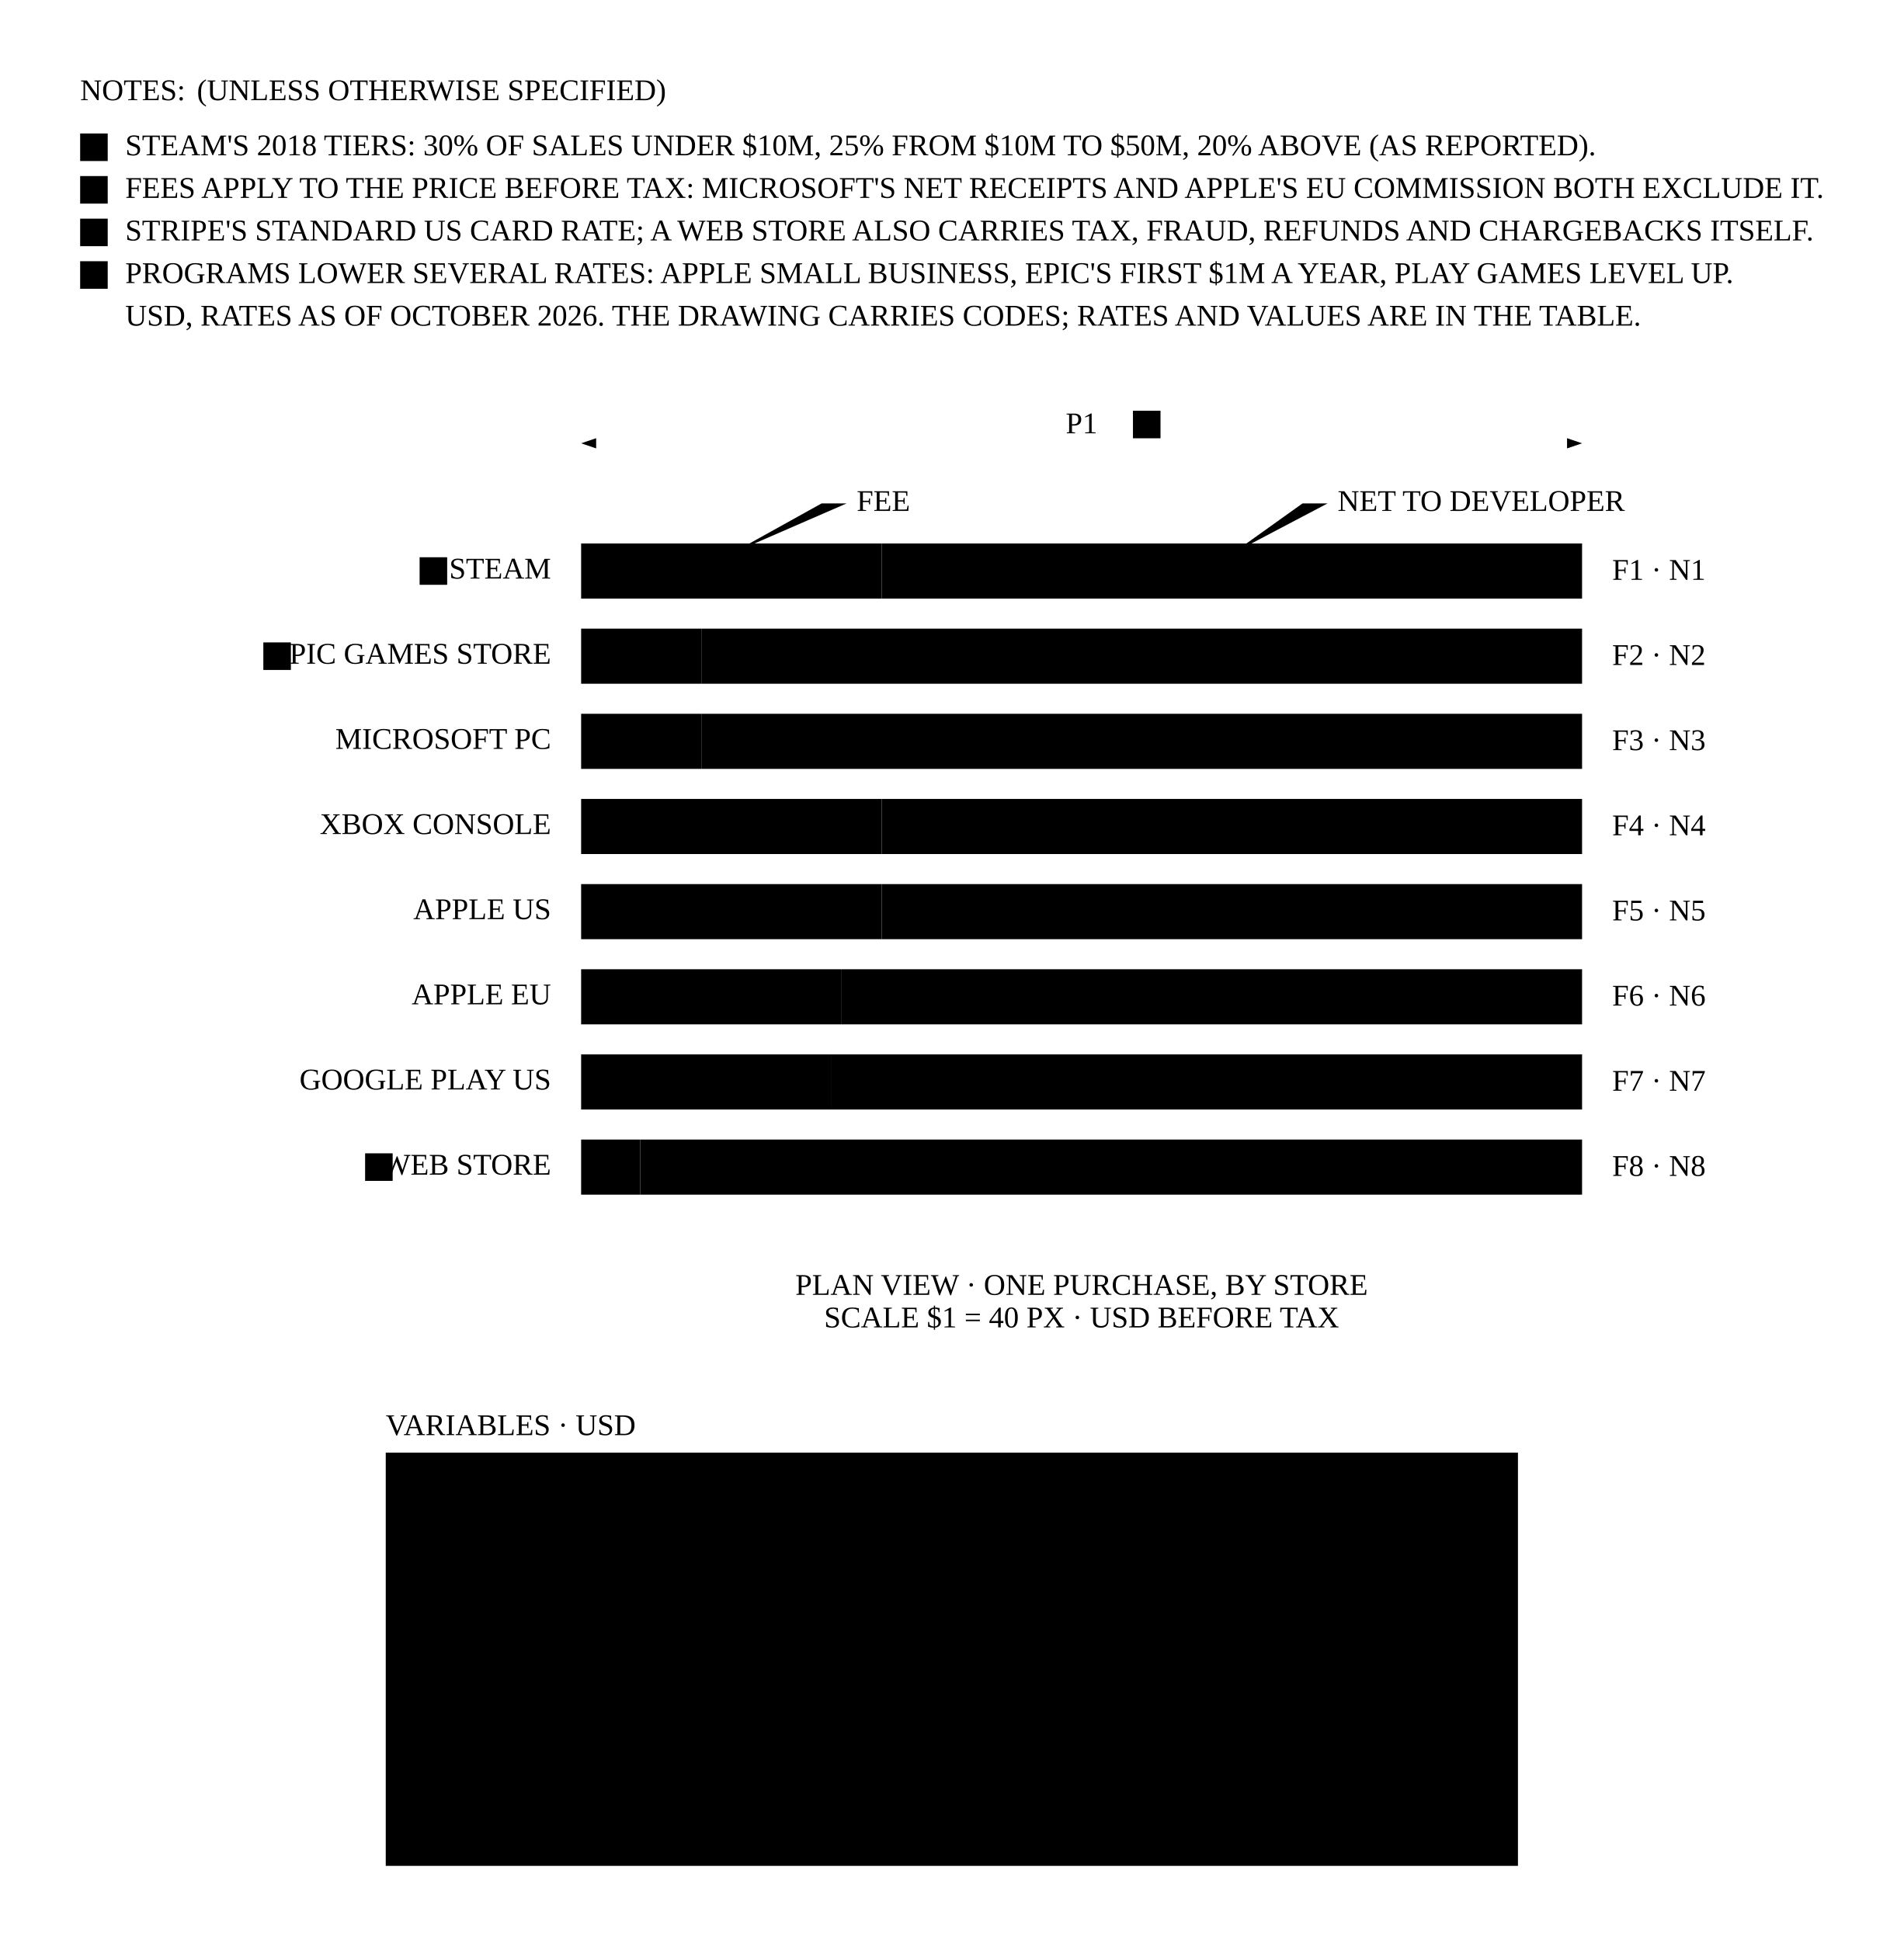
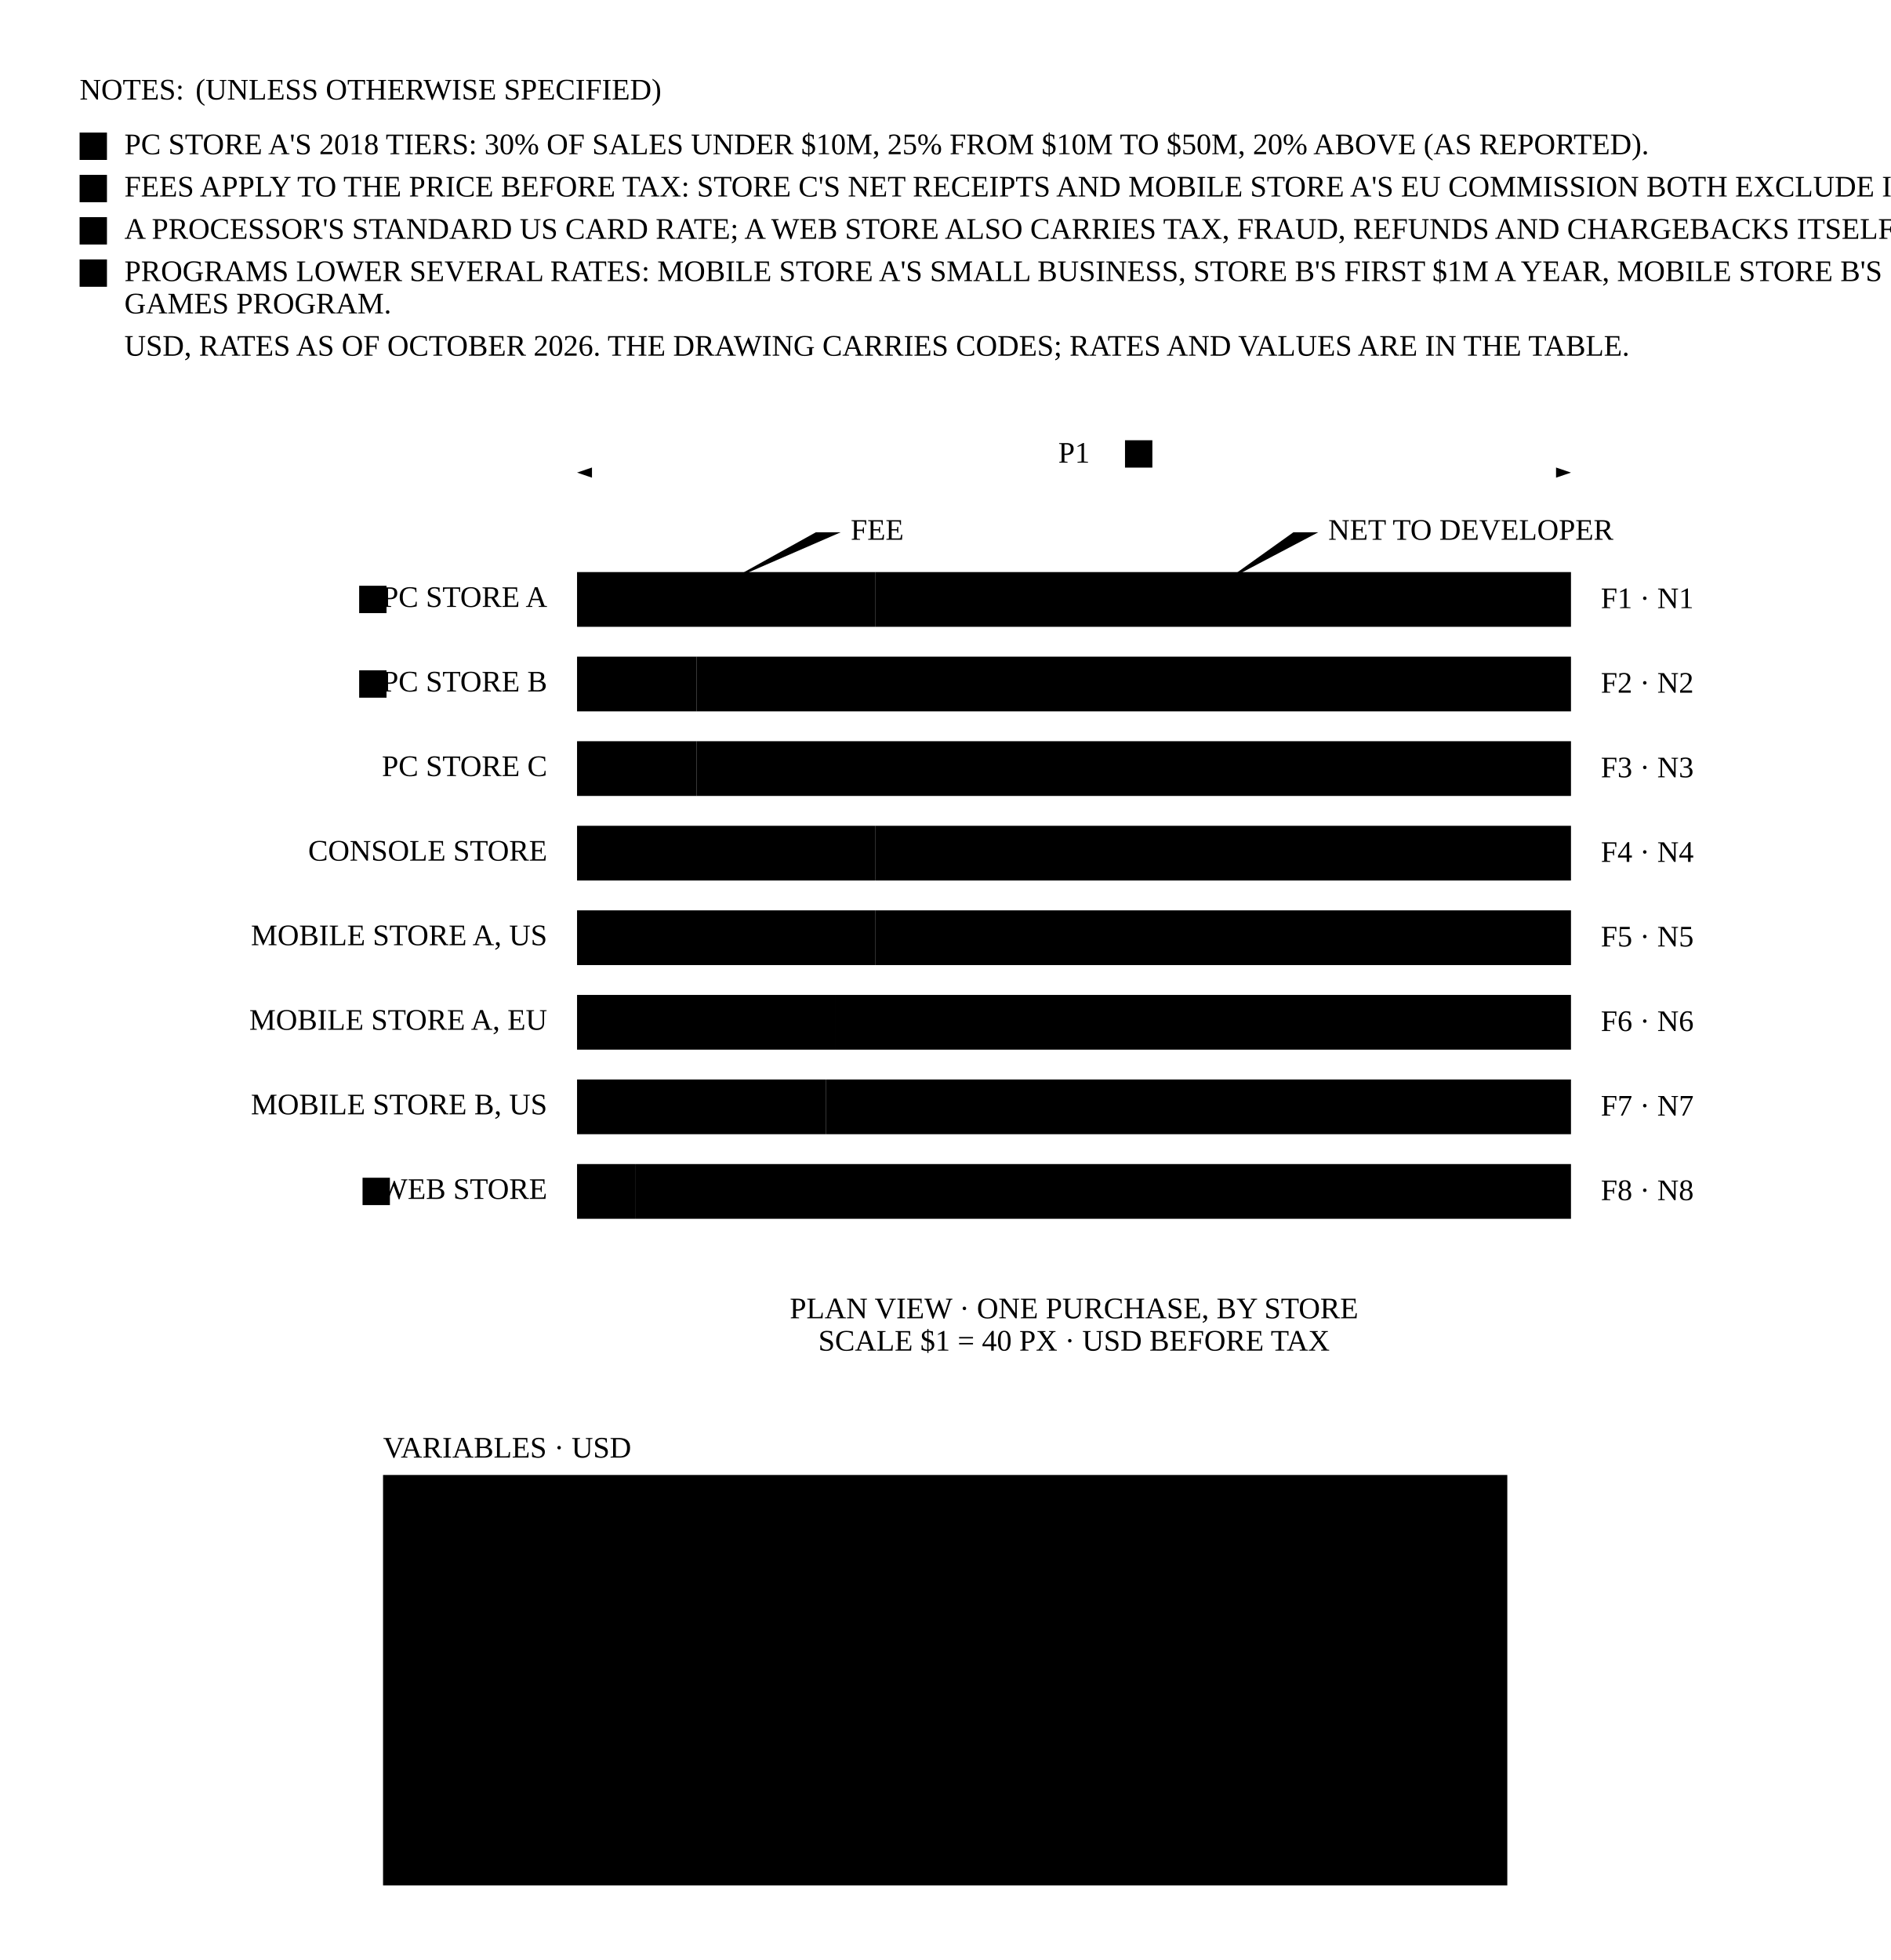
- <svg xmlns="http://www.w3.org/2000/svg" class="dwg" viewBox="0 0 760 775">
+ <svg xmlns="http://www.w3.org/2000/svg" class="dwg" viewBox="0 0 760 788">
  <defs>
    <marker id="gm-sf-ah" viewBox="0 0 10 10" refX="10" refY="5" markerWidth="6" markerHeight="6" markerUnits="userSpaceOnUse" orient="auto-start-reverse">
      <path class="ah ink" d="M0,1.6L10,5L0,8.4Z" />
    </marker>
    <marker id="gm-sf-ah-hl" viewBox="0 0 10 10" refX="10" refY="5" markerWidth="6" markerHeight="6" markerUnits="userSpaceOnUse" orient="auto-start-reverse">
      <path class="ah hl" d="M0,1.6L10,5L0,8.4Z" />
    </marker>
    <pattern id="gm-sf-hatch" width="5" height="5" patternUnits="userSpaceOnUse" patternTransform="rotate(45)">
      <path class="hatch-ln" d="M0,0V5" />
    </pattern>
  </defs>
  <text class="nth" x="32" y="40">NOTES:</text>
  <text class="nt" x="78.6" y="40">(UNLESS OTHERWISE SPECIFIED)</text>
  <rect class="nb" x="32" y="53.3" width="11" height="11" />
  <text class="nbt" x="37.5" y="61.5" text-anchor="middle">1</text>
-   <text class="nt" x="50" y="62">STEAM'S 2018 TIERS: 30% OF SALES UNDER $10M, 25% FROM $10M TO $50M, 20% ABOVE (AS REPORTED).</text>
+   <text class="nt" x="50" y="62">PC STORE A'S 2018 TIERS: 30% OF SALES UNDER $10M, 25% FROM $10M TO $50M, 20% ABOVE (AS REPORTED).</text>
  <rect class="nb" x="32" y="70.3" width="11" height="11" />
  <text class="nbt" x="37.5" y="78.5" text-anchor="middle">2</text>
-   <text class="nt" x="50" y="79">FEES APPLY TO THE PRICE BEFORE TAX: MICROSOFT'S NET RECEIPTS AND APPLE'S EU COMMISSION BOTH EXCLUDE IT.</text>
+   <text class="nt" x="50" y="79">FEES APPLY TO THE PRICE BEFORE TAX: STORE C'S NET RECEIPTS AND MOBILE STORE A'S EU COMMISSION BOTH EXCLUDE IT.</text>
  <rect class="nb" x="32" y="87.3" width="11" height="11" />
  <text class="nbt" x="37.5" y="95.5" text-anchor="middle">3</text>
-   <text class="nt" x="50" y="96">STRIPE'S STANDARD US CARD RATE; A WEB STORE ALSO CARRIES TAX, FRAUD, REFUNDS AND CHARGEBACKS ITSELF.</text>
+   <text class="nt" x="50" y="96">A PROCESSOR'S STANDARD US CARD RATE; A WEB STORE ALSO CARRIES TAX, FRAUD, REFUNDS AND CHARGEBACKS ITSELF.</text>
  <rect class="nb" x="32" y="104.3" width="11" height="11" />
  <text class="nbt" x="37.5" y="112.5" text-anchor="middle">4</text>
-   <text class="nt" x="50" y="113">PROGRAMS LOWER SEVERAL RATES: APPLE SMALL BUSINESS, EPIC'S FIRST $1M A YEAR, PLAY GAMES LEVEL UP.</text>
-   <text class="nt" x="50" y="130">USD, RATES AS OF OCTOBER 2026. THE DRAWING CARRIES CODES; RATES AND VALUES ARE IN THE TABLE.</text>
-   <path class="ext" d="M232,214L232,173" />
-   <path class="ext" d="M631.6,214L631.6,173" />
-   <path class="dim hl" d="M232,177L631.6,177" marker-start="url(#gm-sf-ah-hl)" marker-end="url(#gm-sf-ah-hl)" />
-   <text class="dt hl" x="431.8" y="173" text-anchor="middle">P1</text>
-   <rect class="nb" x="452.3" y="164" width="11" height="11" />
-   <text class="nbt" x="457.8" y="172.2" text-anchor="middle">2</text>
-   <rect class="obj fill-1" x="232" y="217" width="120" height="22" />
-   <rect class="obj fill-2" x="352" y="217" width="279.6" height="22" />
-   <text class="sl ink" x="220" y="231" text-anchor="end">STEAM</text>
-   <text class="dt" x="643.6" y="231.5">F1 · N1</text>
-   <rect class="obj fill-1" x="232" y="251" width="48" height="22" />
-   <rect class="obj fill-2" x="280" y="251" width="351.6" height="22" />
-   <text class="sl ink" x="220" y="265" text-anchor="end">EPIC GAMES STORE</text>
-   <text class="dt" x="643.6" y="265.5">F2 · N2</text>
-   <rect class="obj fill-1" x="232" y="285" width="48" height="22" />
-   <rect class="obj fill-2" x="280" y="285" width="351.6" height="22" />
-   <text class="sl ink" x="220" y="299" text-anchor="end">MICROSOFT PC</text>
-   <text class="dt" x="643.6" y="299.5">F3 · N3</text>
-   <rect class="obj fill-1" x="232" y="319" width="120" height="22" />
-   <rect class="obj fill-2" x="352" y="319" width="279.6" height="22" />
-   <text class="sl ink" x="220" y="333" text-anchor="end">XBOX CONSOLE</text>
-   <text class="dt" x="643.6" y="333.5">F4 · N4</text>
-   <rect class="obj fill-1" x="232" y="353" width="120" height="22" />
-   <rect class="obj fill-2" x="352" y="353" width="279.6" height="22" />
-   <text class="sl ink" x="220" y="367" text-anchor="end">APPLE US</text>
-   <text class="dt" x="643.6" y="367.5">F5 · N5</text>
-   <rect class="obj fill-1" x="232" y="387" width="104" height="22" />
-   <rect class="obj fill-2" x="336" y="387" width="295.6" height="22" />
-   <text class="sl ink" x="220" y="401" text-anchor="end">APPLE EU</text>
-   <text class="dt" x="643.6" y="401.5">F6 · N6</text>
-   <rect class="obj fill-1" x="232" y="421" width="100" height="22" />
-   <rect class="obj fill-2" x="332" y="421" width="299.6" height="22" />
-   <text class="sl ink" x="220" y="435" text-anchor="end">GOOGLE PLAY US</text>
-   <text class="dt" x="643.6" y="435.5">F7 · N7</text>
-   <rect class="obj fill-1" x="232" y="455" width="23.6" height="22" />
-   <rect class="obj fill-2" x="255.6" y="455" width="376" height="22" />
-   <text class="sl ink" x="220" y="469" text-anchor="end">WEB STORE</text>
-   <text class="dt" x="643.6" y="469.5">F8 · N8</text>
-   <rect class="nb" x="167.52" y="222.5" width="11" height="11" />
-   <text class="nbt" x="173.02" y="230.7" text-anchor="middle">1</text>
-   <rect class="nb" x="105.13" y="256.5" width="11" height="11" />
-   <text class="nbt" x="110.63" y="264.7" text-anchor="middle">4</text>
-   <rect class="nb" x="145.76" y="460.5" width="11" height="11" />
-   <text class="nbt" x="151.26" y="468.7" text-anchor="middle">3</text>
-   <circle class="dot" cx="292" cy="221" r="1.6" />
-   <path class="leader" d="M292,221L328,201H338" />
-   <text class="sl ink" x="342" y="204">FEE</text>
-   <circle class="dot" cx="492" cy="221" r="1.6" />
-   <path class="leader" d="M492,221L520,201H530" />
-   <text class="sl ink" x="534" y="204">NET TO DEVELOPER</text>
-   <text class="vt" x="431.8" y="517" text-anchor="middle">PLAN VIEW · ONE PURCHASE, BY STORE</text>
-   <text class="vs" x="431.8" y="530" text-anchor="middle">SCALE $1 = 40 PX · USD BEFORE TAX</text>
-   <text class="vt" x="154" y="573">VARIABLES · USD</text>
-   <rect class="tbl" x="154" y="580" width="452" height="165" />
-   <path class="tbl" d="M154,595L606,595" />
-   <path class="tbl" d="M154,610L606,610" />
-   <path class="tbl" d="M154,625L606,625" />
-   <path class="tbl" d="M154,640L606,640" />
-   <path class="tbl" d="M154,655L606,655" />
-   <path class="tbl" d="M154,670L606,670" />
-   <path class="tbl" d="M154,685L606,685" />
-   <path class="tbl" d="M154,700L606,700" />
-   <path class="tbl" d="M154,715L606,715" />
-   <path class="tbl" d="M154,730L606,730" />
-   <path class="tbl" d="M210,580L210,745" />
-   <path class="tbl" d="M490,580L490,745" />
-   <text class="th" x="160" y="590.2">CODE</text>
-   <text class="th" x="350" y="590.2" text-anchor="middle">VARIABLE</text>
-   <text class="th" x="548" y="590.2" text-anchor="middle">VALUE</text>
-   <text class="tc" x="160" y="605.7">P1</text>
-   <text class="tc" x="350" y="605.7" text-anchor="middle">price before tax</text>
-   <text class="tc" x="548" y="605.7" text-anchor="middle">9.99</text>
-   <text class="tc" x="160" y="620.7">Fi, Ni</text>
-   <text class="tc" x="350" y="620.7" text-anchor="middle">fee and net, per store</text>
-   <text class="tc" x="548" y="620.7" text-anchor="middle">P1 × rate, P1 − Fi</text>
-   <text class="tc" x="160" y="635.7">F1, N1</text>
-   <text class="tc" x="350" y="635.7" text-anchor="middle">Steam: 30% tier, sales under $10M</text>
-   <text class="tc" x="548" y="635.7" text-anchor="middle">3.00, 6.99</text>
-   <text class="tc" x="160" y="650.7">F2, N2</text>
-   <text class="tc" x="350" y="650.7" text-anchor="middle">Epic Games Store: 12% after the first $1M a year</text>
-   <text class="tc" x="548" y="650.7" text-anchor="middle">1.20, 8.79</text>
-   <text class="tc" x="160" y="665.7">F3, N3</text>
-   <text class="tc" x="350" y="665.7" text-anchor="middle">Microsoft PC: 12% of Net Receipts, games</text>
-   <text class="tc" x="548" y="665.7" text-anchor="middle">1.20, 8.79</text>
-   <text class="tc" x="160" y="680.7">F4, N4</text>
-   <text class="tc" x="350" y="680.7" text-anchor="middle">Xbox console: 30% of Net Receipts, games</text>
-   <text class="tc" x="548" y="680.7" text-anchor="middle">3.00, 6.99</text>
-   <text class="tc" x="160" y="695.7">F5, N5</text>
-   <text class="tc" x="350" y="695.7" text-anchor="middle">Apple US: 30% IAP, 15% small business</text>
-   <text class="tc" x="548" y="695.7" text-anchor="middle">3.00, 6.99</text>
-   <text class="tc" x="160" y="710.7">F6, N6</text>
-   <text class="tc" x="350" y="710.7" text-anchor="middle">Apple EU: 26% IAP from 1 October 2026</text>
-   <text class="tc" x="548" y="710.7" text-anchor="middle">2.60, 7.39</text>
-   <text class="tc" x="160" y="725.7">F7, N7</text>
-   <text class="tc" x="350" y="725.7" text-anchor="middle">Google Play US: 20% + 5% billing, new installs</text>
-   <text class="tc" x="548" y="725.7" text-anchor="middle">2.50, 7.49</text>
-   <text class="tc" x="160" y="740.7">F8, N8</text>
-   <text class="tc" x="350" y="740.7" text-anchor="middle">Web store: 2.9% + $0.30 card fee</text>
-   <text class="tc" x="548" y="740.7" text-anchor="middle">0.59, 9.40</text>
+   <text class="nt" x="50" y="113">PROGRAMS LOWER SEVERAL RATES: MOBILE STORE A'S SMALL BUSINESS, STORE B'S FIRST $1M A YEAR, MOBILE STORE B'S</text>
+   <text class="nt" x="50" y="126">GAMES PROGRAM.</text>
+   <text class="nt" x="50" y="143">USD, RATES AS OF OCTOBER 2026. THE DRAWING CARRIES CODES; RATES AND VALUES ARE IN THE TABLE.</text>
+   <path class="ext" d="M232,227L232,186" />
+   <path class="ext" d="M631.6,227L631.6,186" />
+   <path class="dim hl" d="M232,190L631.6,190" marker-start="url(#gm-sf-ah-hl)" marker-end="url(#gm-sf-ah-hl)" />
+   <text class="dt hl" x="431.8" y="186" text-anchor="middle">P1</text>
+   <rect class="nb" x="452.3" y="177" width="11" height="11" />
+   <text class="nbt" x="457.8" y="185.2" text-anchor="middle">2</text>
+   <rect class="obj fill-1" x="232" y="230" width="120" height="22" />
+   <rect class="obj fill-2" x="352" y="230" width="279.6" height="22" />
+   <text class="sl ink" x="220" y="244" text-anchor="end">PC STORE A</text>
+   <text class="dt" x="643.6" y="244.5">F1 · N1</text>
+   <rect class="obj fill-1" x="232" y="264" width="48" height="22" />
+   <rect class="obj fill-2" x="280" y="264" width="351.6" height="22" />
+   <text class="sl ink" x="220" y="278" text-anchor="end">PC STORE B</text>
+   <text class="dt" x="643.6" y="278.5">F2 · N2</text>
+   <rect class="obj fill-1" x="232" y="298" width="48" height="22" />
+   <rect class="obj fill-2" x="280" y="298" width="351.6" height="22" />
+   <text class="sl ink" x="220" y="312" text-anchor="end">PC STORE C</text>
+   <text class="dt" x="643.6" y="312.5">F3 · N3</text>
+   <rect class="obj fill-1" x="232" y="332" width="120" height="22" />
+   <rect class="obj fill-2" x="352" y="332" width="279.6" height="22" />
+   <text class="sl ink" x="220" y="346" text-anchor="end">CONSOLE STORE</text>
+   <text class="dt" x="643.6" y="346.5">F4 · N4</text>
+   <rect class="obj fill-1" x="232" y="366" width="120" height="22" />
+   <rect class="obj fill-2" x="352" y="366" width="279.6" height="22" />
+   <text class="sl ink" x="220" y="380" text-anchor="end">MOBILE STORE A, US</text>
+   <text class="dt" x="643.6" y="380.5">F5 · N5</text>
+   <rect class="obj fill-1" x="232" y="400" width="104" height="22" />
+   <rect class="obj fill-2" x="336" y="400" width="295.6" height="22" />
+   <text class="sl ink" x="220" y="414" text-anchor="end">MOBILE STORE A, EU</text>
+   <text class="dt" x="643.6" y="414.5">F6 · N6</text>
+   <rect class="obj fill-1" x="232" y="434" width="100" height="22" />
+   <rect class="obj fill-2" x="332" y="434" width="299.6" height="22" />
+   <text class="sl ink" x="220" y="448" text-anchor="end">MOBILE STORE B, US</text>
+   <text class="dt" x="643.6" y="448.5">F7 · N7</text>
+   <rect class="obj fill-1" x="232" y="468" width="23.6" height="22" />
+   <rect class="obj fill-2" x="255.6" y="468" width="376" height="22" />
+   <text class="sl ink" x="220" y="482" text-anchor="end">WEB STORE</text>
+   <text class="dt" x="643.6" y="482.5">F8 · N8</text>
+   <rect class="nb" x="144.4" y="235.5" width="11" height="11" />
+   <text class="nbt" x="149.9" y="243.7" text-anchor="middle">1</text>
+   <rect class="nb" x="144.4" y="269.5" width="11" height="11" />
+   <text class="nbt" x="149.9" y="277.7" text-anchor="middle">4</text>
+   <rect class="nb" x="145.76" y="473.5" width="11" height="11" />
+   <text class="nbt" x="151.26" y="481.7" text-anchor="middle">3</text>
+   <circle class="dot" cx="292" cy="234" r="1.6" />
+   <path class="leader" d="M292,234L328,214H338" />
+   <text class="sl ink" x="342" y="217">FEE</text>
+   <circle class="dot" cx="492" cy="234" r="1.6" />
+   <path class="leader" d="M492,234L520,214H530" />
+   <text class="sl ink" x="534" y="217">NET TO DEVELOPER</text>
+   <text class="vt" x="431.8" y="530" text-anchor="middle">PLAN VIEW · ONE PURCHASE, BY STORE</text>
+   <text class="vs" x="431.8" y="543" text-anchor="middle">SCALE $1 = 40 PX · USD BEFORE TAX</text>
+   <text class="vt" x="154" y="586">VARIABLES · USD</text>
+   <rect class="tbl" x="154" y="593" width="452" height="165" />
+   <path class="tbl" d="M154,608L606,608" />
+   <path class="tbl" d="M154,623L606,623" />
+   <path class="tbl" d="M154,638L606,638" />
+   <path class="tbl" d="M154,653L606,653" />
+   <path class="tbl" d="M154,668L606,668" />
+   <path class="tbl" d="M154,683L606,683" />
+   <path class="tbl" d="M154,698L606,698" />
+   <path class="tbl" d="M154,713L606,713" />
+   <path class="tbl" d="M154,728L606,728" />
+   <path class="tbl" d="M154,743L606,743" />
+   <path class="tbl" d="M210,593L210,758" />
+   <path class="tbl" d="M490,593L490,758" />
+   <text class="th" x="160" y="603.2">CODE</text>
+   <text class="th" x="350" y="603.2" text-anchor="middle">VARIABLE</text>
+   <text class="th" x="548" y="603.2" text-anchor="middle">VALUE</text>
+   <text class="tc" x="160" y="618.7">P1</text>
+   <text class="tc" x="350" y="618.7" text-anchor="middle">price before tax</text>
+   <text class="tc" x="548" y="618.7" text-anchor="middle">9.99</text>
+   <text class="tc" x="160" y="633.7">Fi, Ni</text>
+   <text class="tc" x="350" y="633.7" text-anchor="middle">fee and net, per store</text>
+   <text class="tc" x="548" y="633.7" text-anchor="middle">P1 × rate, P1 − Fi</text>
+   <text class="tc" x="160" y="648.7">F1, N1</text>
+   <text class="tc" x="350" y="648.7" text-anchor="middle">PC store A: 30% tier, sales under $10M</text>
+   <text class="tc" x="548" y="648.7" text-anchor="middle">3.00, 6.99</text>
+   <text class="tc" x="160" y="663.7">F2, N2</text>
+   <text class="tc" x="350" y="663.7" text-anchor="middle">PC store B: 12% after the first $1M a year</text>
+   <text class="tc" x="548" y="663.7" text-anchor="middle">1.20, 8.79</text>
+   <text class="tc" x="160" y="678.7">F3, N3</text>
+   <text class="tc" x="350" y="678.7" text-anchor="middle">PC store C: 12% of Net Receipts, games</text>
+   <text class="tc" x="548" y="678.7" text-anchor="middle">1.20, 8.79</text>
+   <text class="tc" x="160" y="693.7">F4, N4</text>
+   <text class="tc" x="350" y="693.7" text-anchor="middle">Console store: 30% of Net Receipts, games</text>
+   <text class="tc" x="548" y="693.7" text-anchor="middle">3.00, 6.99</text>
+   <text class="tc" x="160" y="708.7">F5, N5</text>
+   <text class="tc" x="350" y="708.7" text-anchor="middle">Mobile store A, US: 30% IAP, 15% small business</text>
+   <text class="tc" x="548" y="708.7" text-anchor="middle">3.00, 6.99</text>
+   <text class="tc" x="160" y="723.7">F6, N6</text>
+   <text class="tc" x="350" y="723.7" text-anchor="middle">Mobile store A, EU: 26% IAP from 1 October 2026</text>
+   <text class="tc" x="548" y="723.7" text-anchor="middle">2.60, 7.39</text>
+   <text class="tc" x="160" y="738.7">F7, N7</text>
+   <text class="tc" x="350" y="738.7" text-anchor="middle">Mobile store B, US: 20% + 5% billing, new installs</text>
+   <text class="tc" x="548" y="738.7" text-anchor="middle">2.50, 7.49</text>
+   <text class="tc" x="160" y="753.7">F8, N8</text>
+   <text class="tc" x="350" y="753.7" text-anchor="middle">Web store: 2.9% + $0.30 card fee</text>
+   <text class="tc" x="548" y="753.7" text-anchor="middle">0.59, 9.40</text>
</svg>
